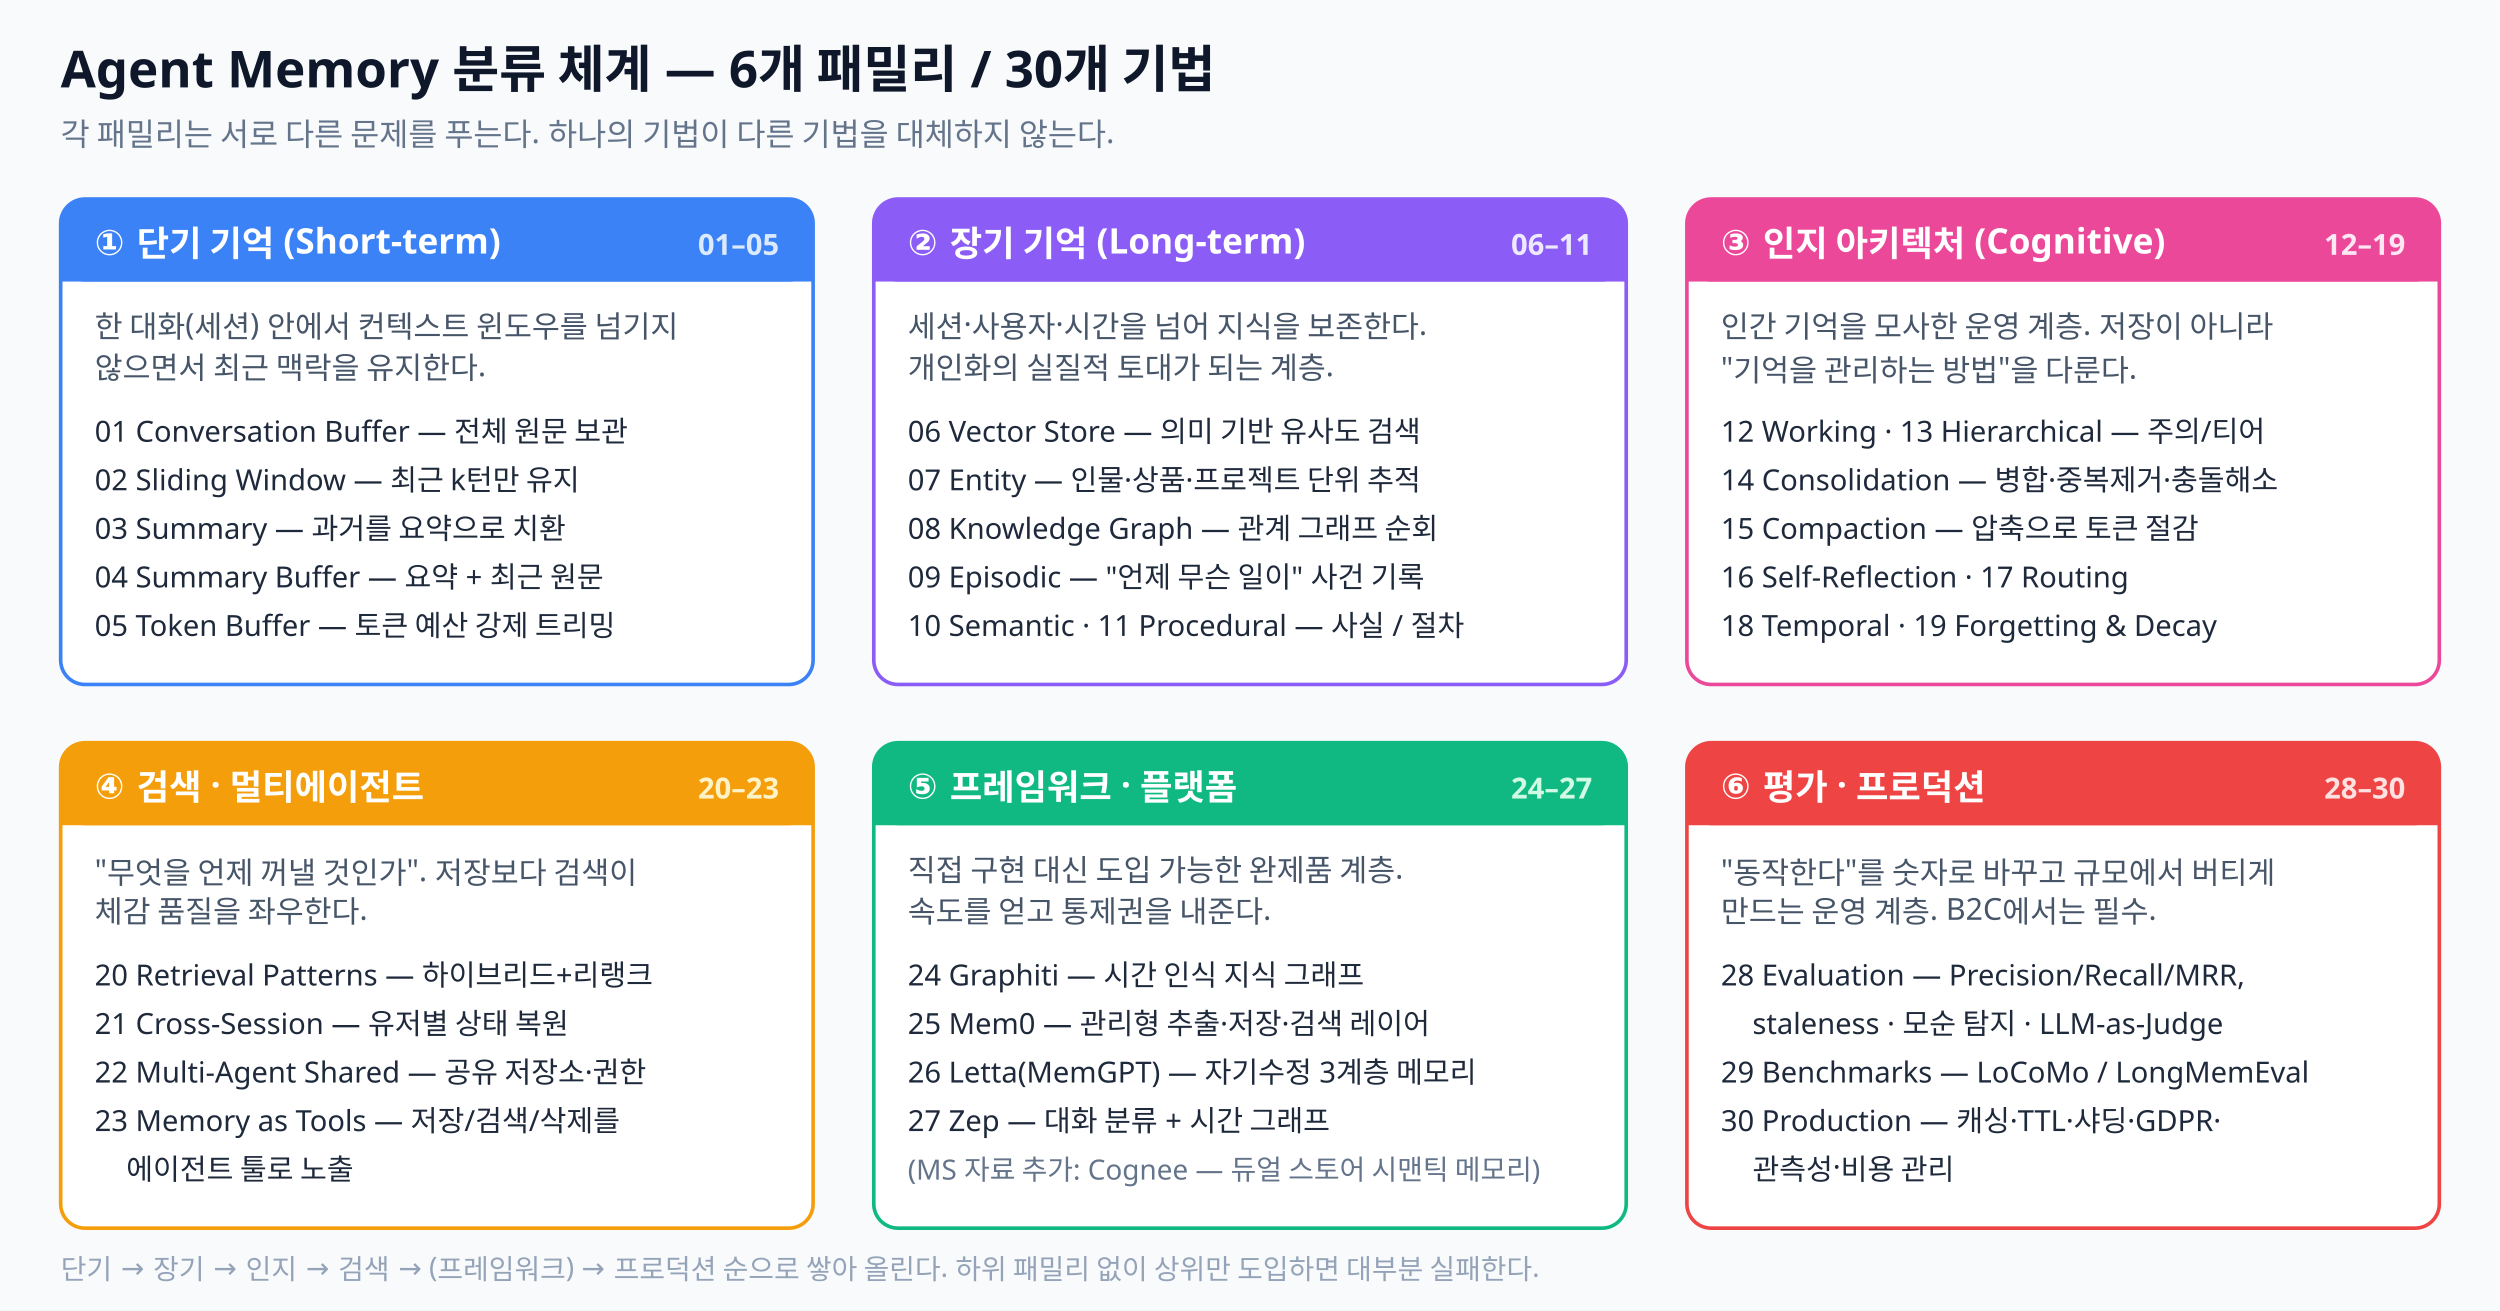
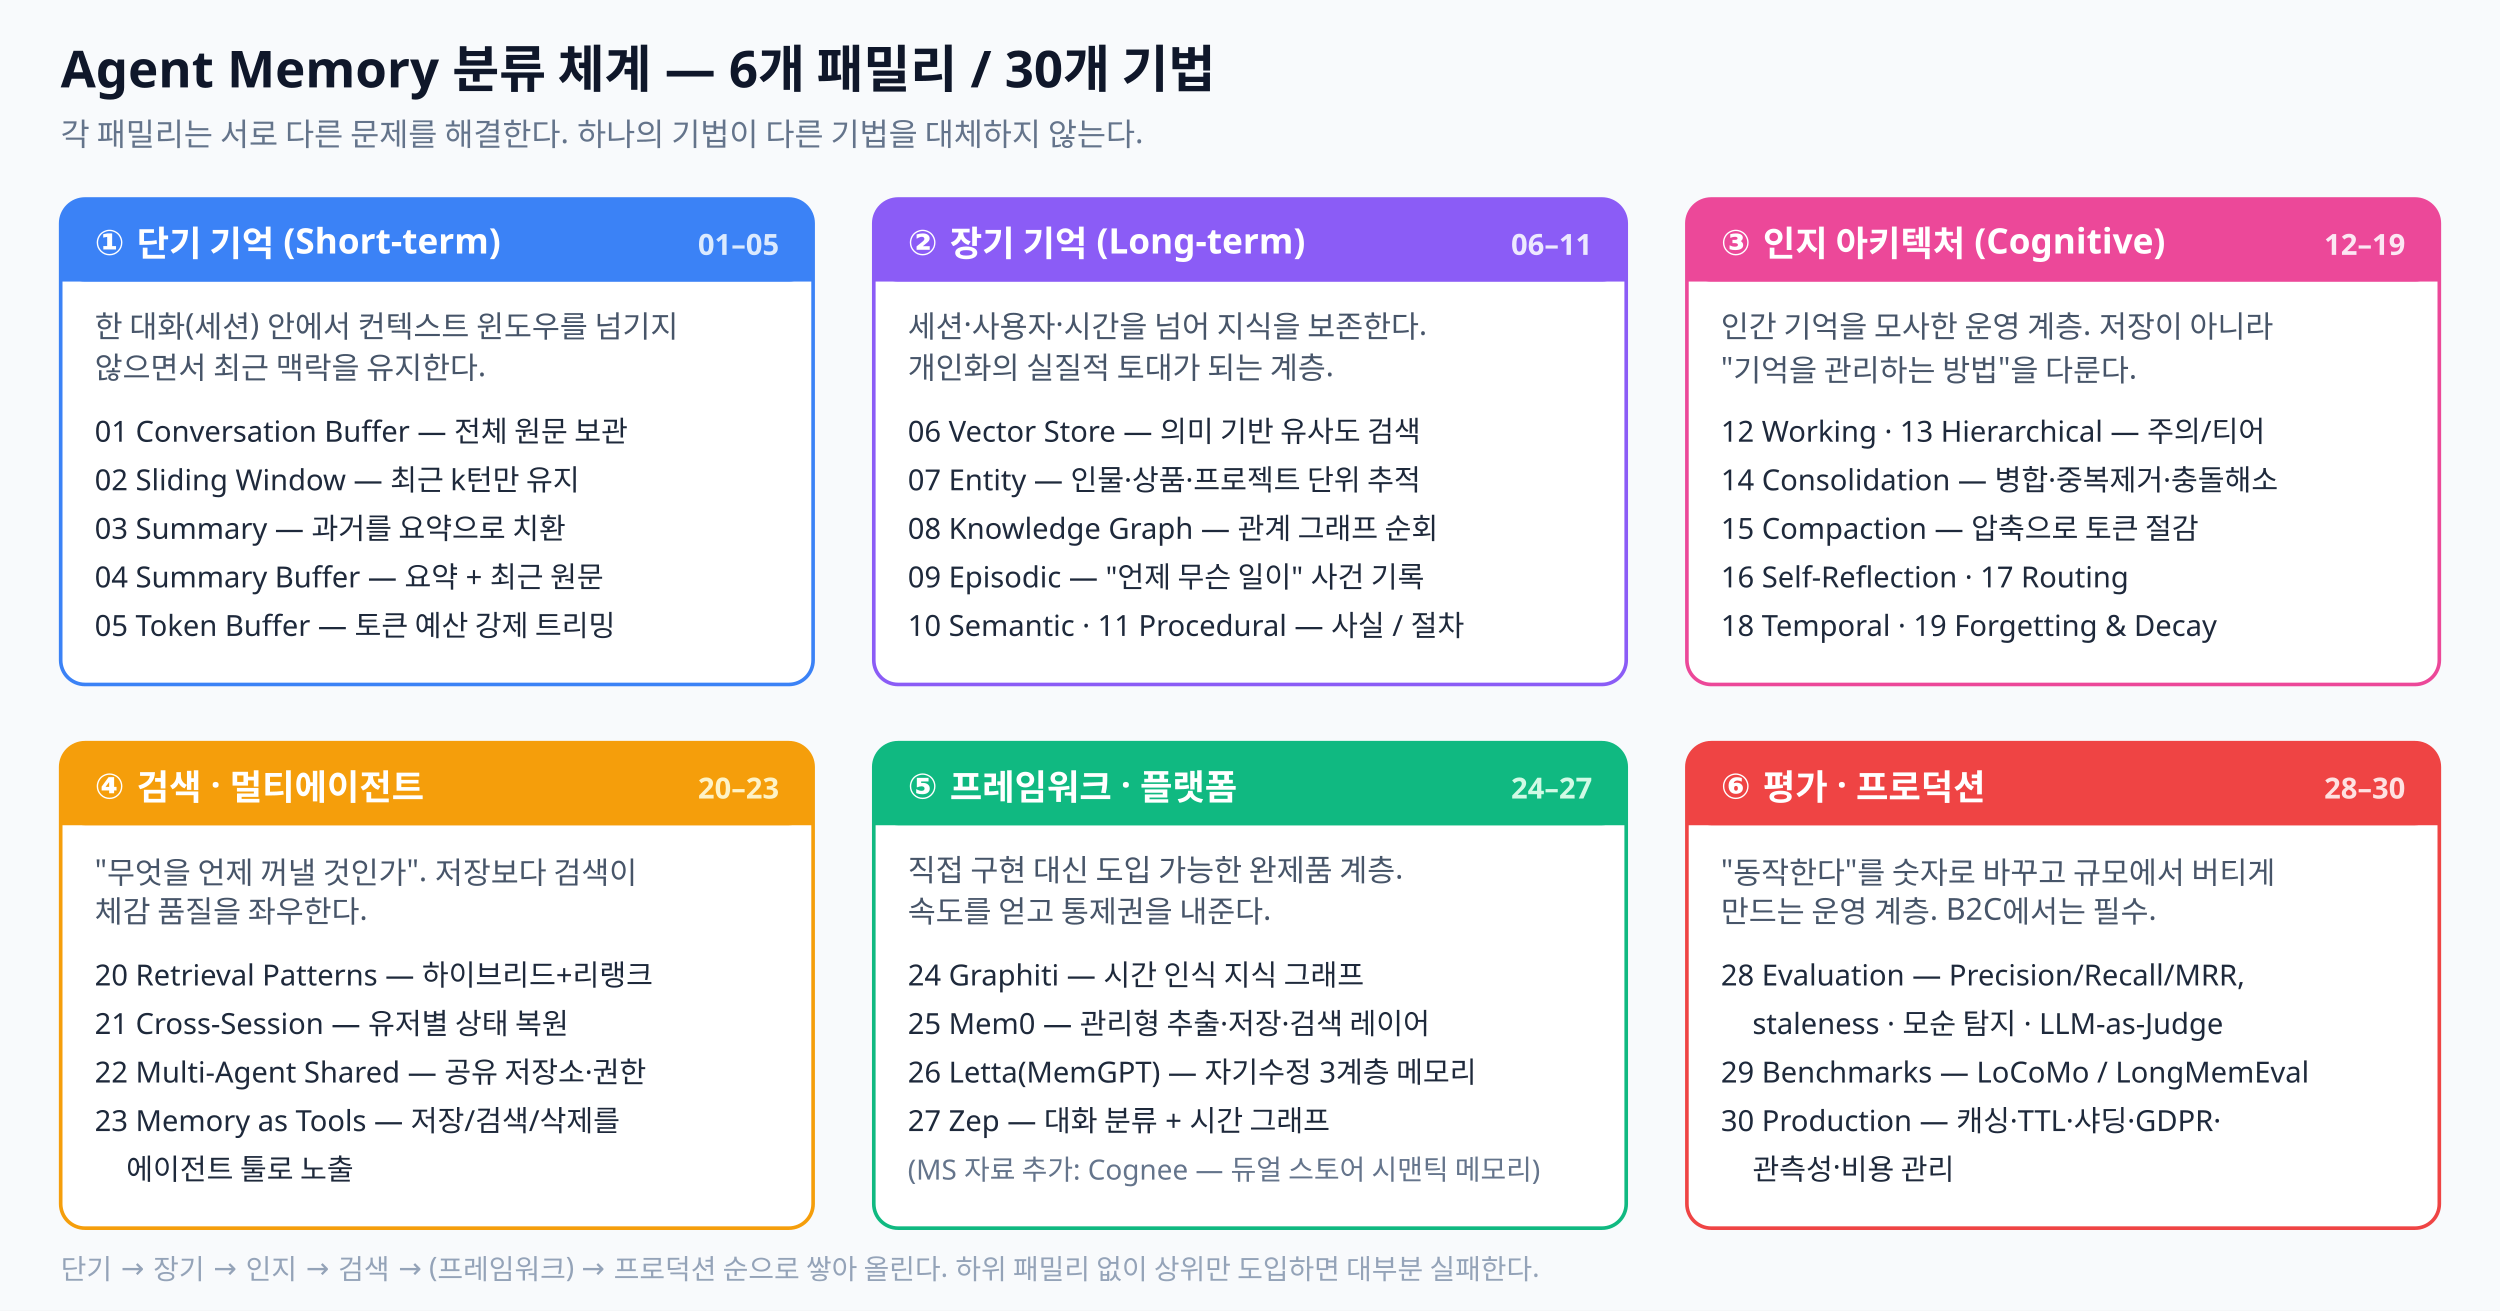
<svg xmlns="http://www.w3.org/2000/svg" viewBox="0 0 1030 540" width="1030" height="540" font-family="'Malgun Gothic','Apple SD Gothic Neo','Segoe UI',sans-serif">
  <rect width="1030" height="540" fill="#f8fafc" />
  <text x="25" y="36" font-size="21" font-weight="700" fill="#0f172a">Agent Memory 분류 체계 — 6개 패밀리 / 30개 기법</text>
-   <text x="25" y="60" font-size="13" fill="#64748b">각 패밀리는 서로 다른 문제를 푸는다. 하나의 기법이 다른 기법을 대체하지 않는다.</text>
+   <text x="25" y="60" font-size="13" fill="#64748b">각 패밀리는 서로 다른 문제를 해결한다. 하나의 기법이 다른 기법을 대체하지 않는다.</text>
  <rect x="25" y="82" width="310" height="200" rx="10" fill="#ffffff" stroke="#3b82f6" stroke-width="1.5" />
  <rect x="25" y="82" width="310" height="34" rx="10" fill="#3b82f6" />
  <rect x="25" y="99" width="310" height="17" fill="#3b82f6" />
  <text x="39" y="105" font-size="14.5" font-weight="700" fill="#ffffff">① 단기 기억 (Short-term)</text>
  <text x="321" y="105" font-size="12" font-weight="600" fill="#dbeafe" text-anchor="end">01–05</text>
  <text x="39" y="139" font-size="12.5" fill="#475569">한 대화(세션) 안에서 컨텍스트 윈도우를 넘기지</text>
  <text x="39" y="156" font-size="12.5" fill="#475569">않으면서 최근 맥락을 유지한다.</text>
  <text x="39" y="182" font-size="12" fill="#1e293b">01 Conversation Buffer — 전체 원문 보관</text>
  <text x="39" y="202" font-size="12" fill="#1e293b">02 Sliding Window — 최근 k턴만 유지</text>
  <text x="39" y="222" font-size="12" fill="#1e293b">03 Summary — 과거를 요약으로 치환</text>
  <text x="39" y="242" font-size="12" fill="#1e293b">04 Summary Buffer — 요약 + 최근 원문</text>
  <text x="39" y="262" font-size="12" fill="#1e293b">05 Token Buffer — 토큰 예산 강제 트리밍</text>
  <rect x="360" y="82" width="310" height="200" rx="10" fill="#ffffff" stroke="#8b5cf6" stroke-width="1.5" />
  <rect x="360" y="82" width="310" height="34" rx="10" fill="#8b5cf6" />
  <rect x="360" y="99" width="310" height="17" fill="#8b5cf6" />
  <text x="374" y="105" font-size="14.5" font-weight="700" fill="#ffffff">② 장기 기억 (Long-term)</text>
  <text x="656" y="105" font-size="12" font-weight="600" fill="#ede9fe" text-anchor="end">06–11</text>
  <text x="374" y="139" font-size="12.5" fill="#475569">세션·사용자·시간을 넘어 지식을 보존한다.</text>
  <text x="374" y="156" font-size="12.5" fill="#475569">개인화의 실질적 토대가 되는 계층.</text>
  <text x="374" y="182" font-size="12" fill="#1e293b">06 Vector Store — 의미 기반 유사도 검색</text>
  <text x="374" y="202" font-size="12" fill="#1e293b">07 Entity — 인물·상품·프로젝트 단위 추적</text>
  <text x="374" y="222" font-size="12" fill="#1e293b">08 Knowledge Graph — 관계 그래프 순회</text>
  <text x="374" y="242" font-size="12" fill="#1e293b">09 Episodic — "언제 무슨 일이" 사건 기록</text>
  <text x="374" y="262" font-size="12" fill="#1e293b">10 Semantic · 11 Procedural — 사실 / 절차</text>
  <rect x="695" y="82" width="310" height="200" rx="10" fill="#ffffff" stroke="#ec4899" stroke-width="1.5" />
  <rect x="695" y="82" width="310" height="34" rx="10" fill="#ec4899" />
  <rect x="695" y="99" width="310" height="17" fill="#ec4899" />
  <text x="709" y="105" font-size="14.5" font-weight="700" fill="#ffffff">③ 인지 아키텍처 (Cognitive)</text>
  <text x="991" y="105" font-size="12" font-weight="600" fill="#fce7f3" text-anchor="end">12–19</text>
  <text x="709" y="139" font-size="12.5" fill="#475569">인간 기억을 모사한 운영 계층. 저장이 아니라</text>
  <text x="709" y="156" font-size="12.5" fill="#475569">"기억을 관리하는 방법"을 다룬다.</text>
  <text x="709" y="182" font-size="12" fill="#1e293b">12 Working · 13 Hierarchical — 주의/티어</text>
  <text x="709" y="202" font-size="12" fill="#1e293b">14 Consolidation — 병합·중복제거·충돌해소</text>
  <text x="709" y="222" font-size="12" fill="#1e293b">15 Compaction — 압축으로 토큰 절감</text>
  <text x="709" y="242" font-size="12" fill="#1e293b">16 Self-Reflection · 17 Routing</text>
  <text x="709" y="262" font-size="12" fill="#1e293b">18 Temporal · 19 Forgetting &amp; Decay</text>
  <rect x="25" y="306" width="310" height="200" rx="10" fill="#ffffff" stroke="#f59e0b" stroke-width="1.5" />
  <rect x="25" y="306" width="310" height="34" rx="10" fill="#f59e0b" />
  <rect x="25" y="323" width="310" height="17" fill="#f59e0b" />
  <text x="39" y="329" font-size="14.5" font-weight="700" fill="#ffffff">④ 검색 · 멀티에이전트</text>
  <text x="321" y="329" font-size="12" font-weight="600" fill="#fef3c7" text-anchor="end">20–23</text>
  <text x="39" y="363" font-size="12.5" fill="#475569">"무엇을 언제 꺼낼 것인가". 저장보다 검색이</text>
  <text x="39" y="380" font-size="12.5" fill="#475569">체감 품질을 좌우한다.</text>
  <text x="39" y="406" font-size="12" fill="#1e293b">20 Retrieval Patterns — 하이브리드+리랭크</text>
  <text x="39" y="426" font-size="12" fill="#1e293b">21 Cross-Session — 유저별 상태 복원</text>
  <text x="39" y="446" font-size="12" fill="#1e293b">22 Multi-Agent Shared — 공유 저장소·권한</text>
  <text x="39" y="466" font-size="12" fill="#1e293b">23 Memory as Tools — 저장/검색/삭제를</text>
  <text x="52" y="486" font-size="12" fill="#1e293b">에이전트 툴로 노출</text>
  <rect x="360" y="306" width="310" height="200" rx="10" fill="#ffffff" stroke="#10b981" stroke-width="1.5" />
  <rect x="360" y="306" width="310" height="34" rx="10" fill="#10b981" />
  <rect x="360" y="323" width="310" height="17" fill="#10b981" />
  <text x="374" y="329" font-size="14.5" font-weight="700" fill="#ffffff">⑤ 프레임워크 · 플랫폼</text>
  <text x="656" y="329" font-size="12" font-weight="600" fill="#d1fae5" text-anchor="end">24–27</text>
  <text x="374" y="363" font-size="12.5" fill="#475569">직접 구현 대신 도입 가능한 완제품 계층.</text>
  <text x="374" y="380" font-size="12.5" fill="#475569">속도를 얻고 통제권을 내준다.</text>
  <text x="374" y="406" font-size="12" fill="#1e293b">24 Graphiti — 시간 인식 지식 그래프</text>
  <text x="374" y="426" font-size="12" fill="#1e293b">25 Mem0 — 관리형 추출·저장·검색 레이어</text>
  <text x="374" y="446" font-size="12" fill="#1e293b">26 Letta(MemGPT) — 자기수정 3계층 메모리</text>
  <text x="374" y="466" font-size="12" fill="#1e293b">27 Zep — 대화 분류 + 시간 그래프</text>
  <text x="374" y="486" font-size="11.5" fill="#64748b">(MS 자료 추가: Cognee — 듀얼 스토어 시맨틱 메모리)</text>
  <rect x="695" y="306" width="310" height="200" rx="10" fill="#ffffff" stroke="#ef4444" stroke-width="1.5" />
  <rect x="695" y="306" width="310" height="34" rx="10" fill="#ef4444" />
  <rect x="695" y="323" width="310" height="17" fill="#ef4444" />
  <text x="709" y="329" font-size="14.5" font-weight="700" fill="#ffffff">⑥ 평가 · 프로덕션</text>
  <text x="991" y="329" font-size="12" font-weight="600" fill="#fee2e2" text-anchor="end">28–30</text>
  <text x="709" y="363" font-size="12.5" fill="#475569">"동작한다"를 숫자로 바꾸고 규모에서 버티게</text>
  <text x="709" y="380" font-size="12.5" fill="#475569">만드는 운영 계층. B2C에서는 필수.</text>
  <text x="709" y="406" font-size="12" fill="#1e293b">28 Evaluation — Precision/Recall/MRR,</text>
  <text x="722" y="426" font-size="12" fill="#1e293b">staleness · 모순 탐지 · LLM-as-Judge</text>
  <text x="709" y="446" font-size="12" fill="#1e293b">29 Benchmarks — LoCoMo / LongMemEval</text>
  <text x="709" y="466" font-size="12" fill="#1e293b">30 Production — 캐싱·TTL·샤딩·GDPR·</text>
  <text x="722" y="486" font-size="12" fill="#1e293b">관측성·비용 관리</text>
  <text x="25" y="527" font-size="11.5" fill="#94a3b8">단기 → 장기 → 인지 → 검색 → (프레임워크) → 프로덕션 순으로 쌓아 올린다. 하위 패밀리 없이 상위만 도입하면 대부분 실패한다.</text>
</svg>
